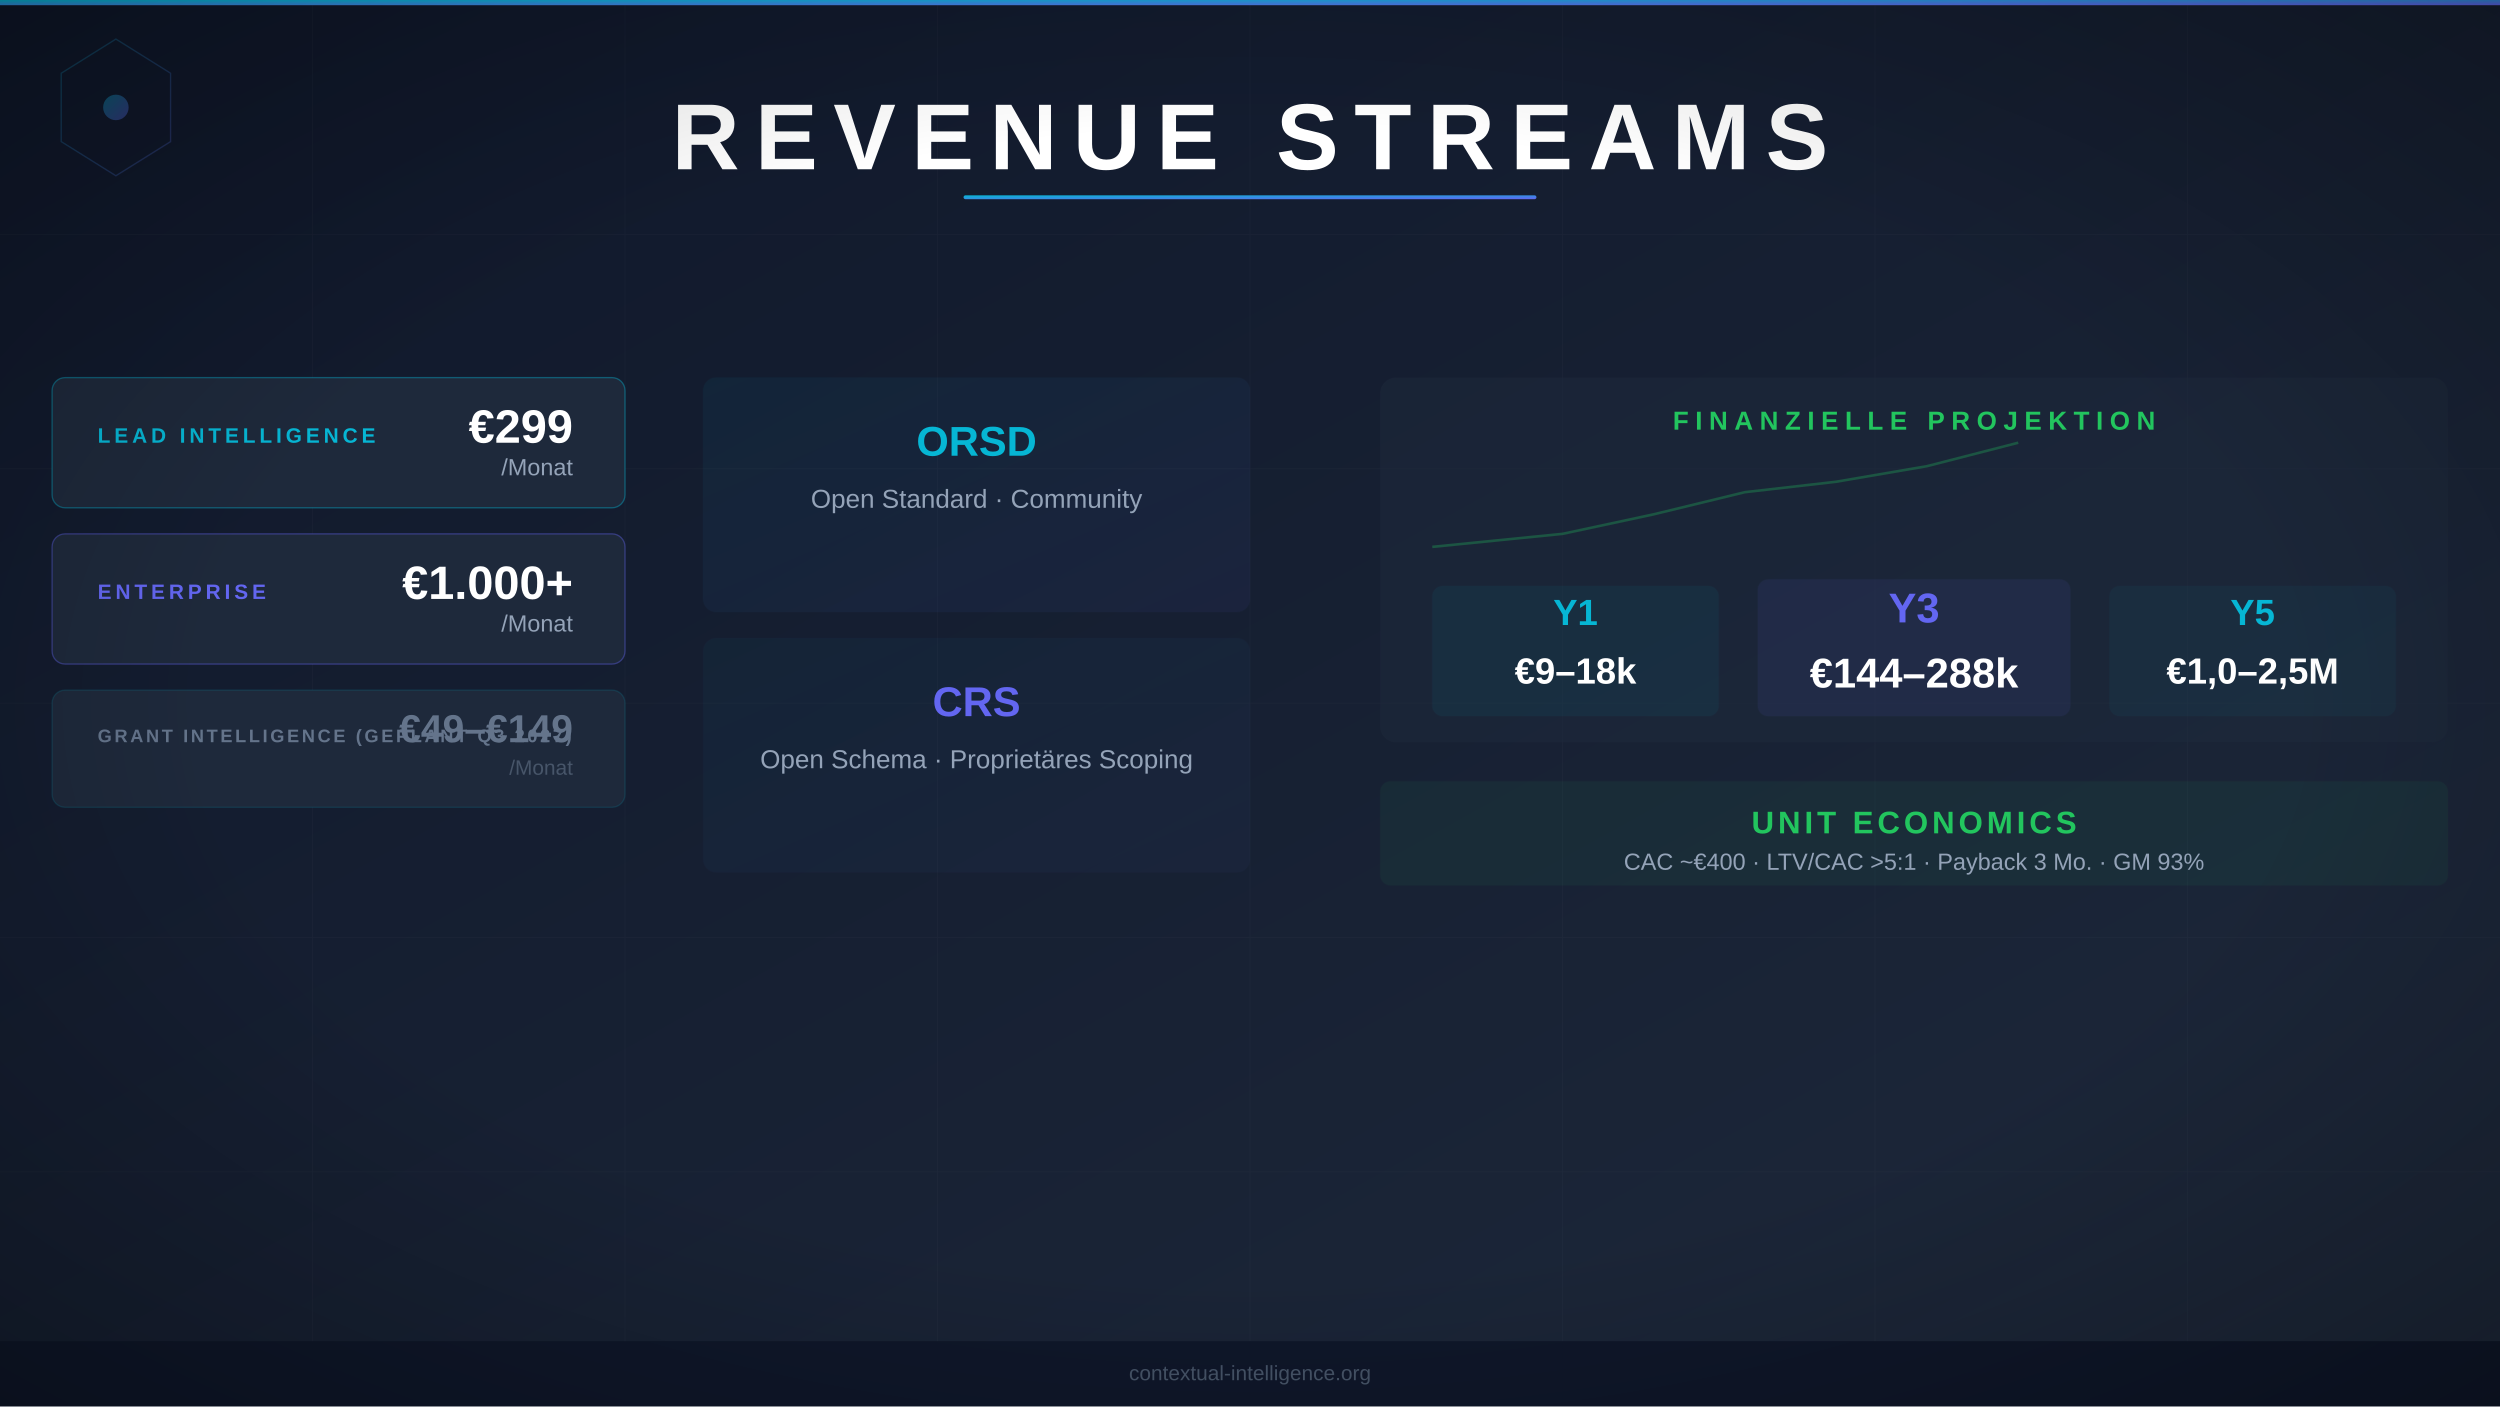
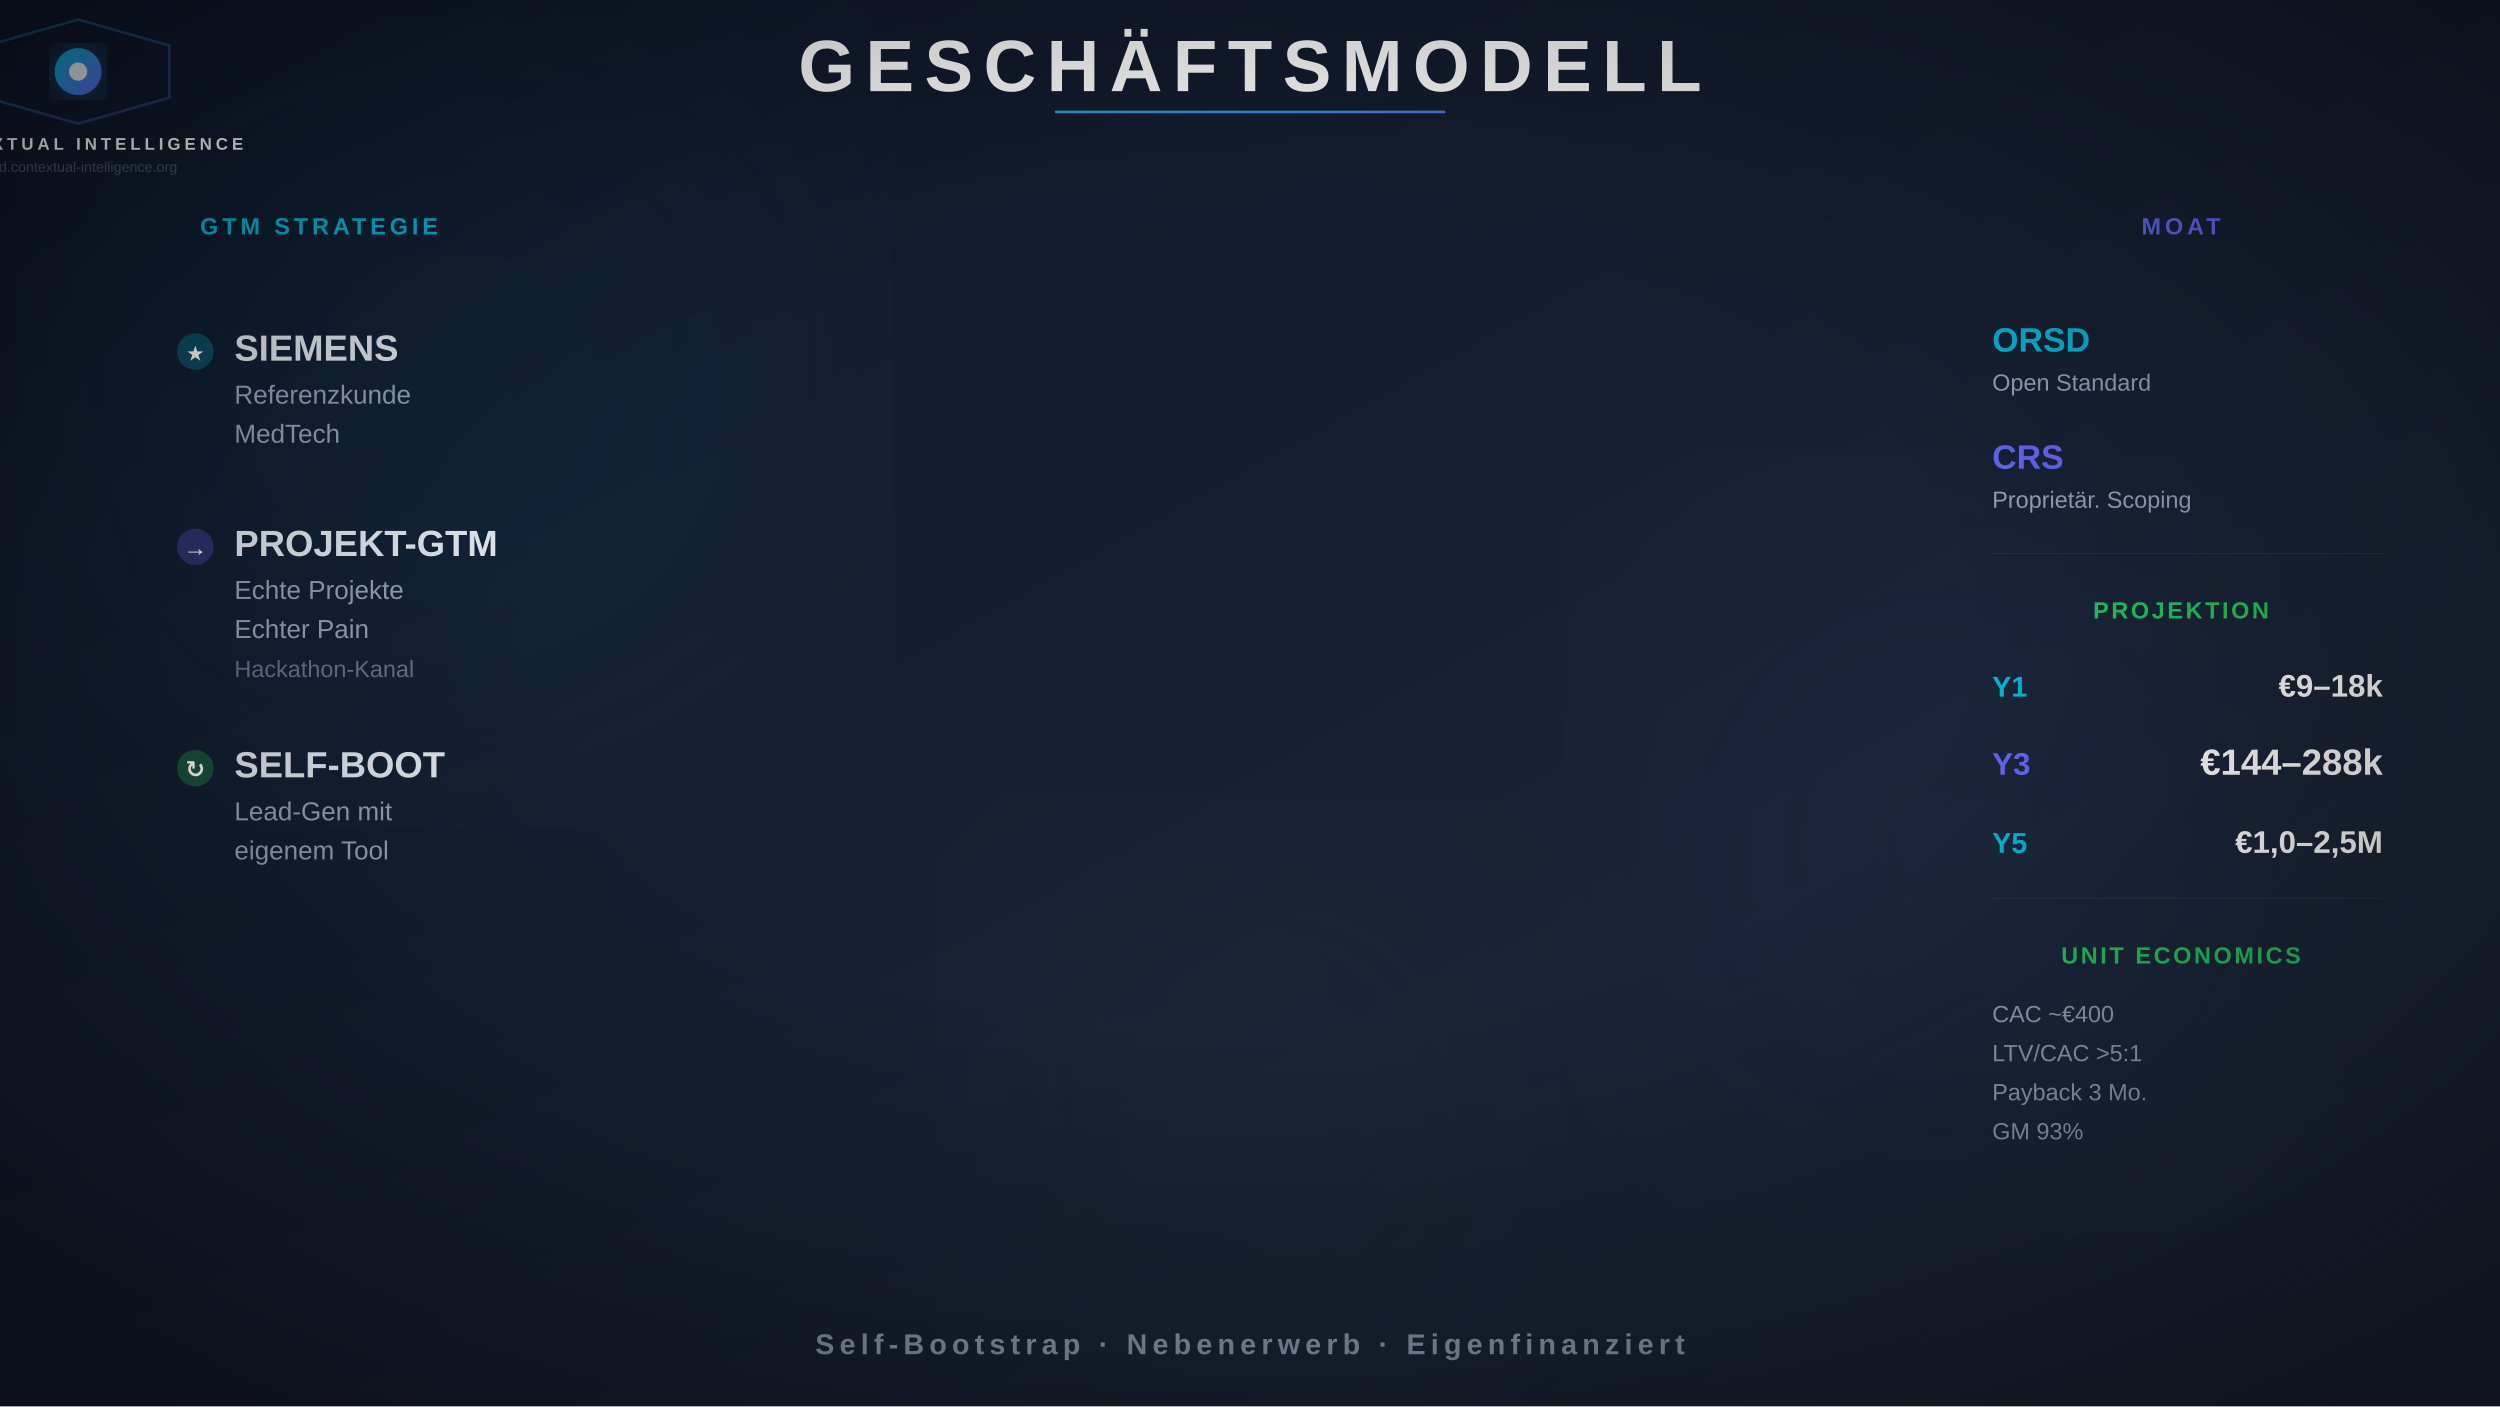
<svg xmlns="http://www.w3.org/2000/svg" viewBox="0 0 1920 1080" width="1920" height="1080">
  <defs>
    <linearGradient id="bg" x1="0%" y1="0%" x2="100%" y2="100%">
      <stop offset="0%" stop-color="#0f172a" />
      <stop offset="100%" stop-color="#1e293b" />
    </linearGradient>
    <linearGradient id="accent" x1="0%" y1="0%" x2="100%" y2="100%">
      <stop offset="0%" stop-color="#06b6d4" />
      <stop offset="100%" stop-color="#6366f1" />
    </linearGradient>
-     <linearGradient id="growthGrad" x1="0%" y1="0%" x2="0%" y2="100%">
-       <stop offset="0%" stop-color="#22c55e" stop-opacity="0.4" />
-       <stop offset="100%" stop-color="#06b6d4" stop-opacity="0.1" />
-     </linearGradient>
+     <filter id="bgBlur">
+       <feGaussianBlur stdDeviation="120" />
+     </filter>
    <filter id="glow">
-       <feGaussianBlur stdDeviation="6" result="b" />
+       <feGaussianBlur stdDeviation="20" result="b" />
      <feMerge>
        <feMergeNode in="b" />
        <feMergeNode in="SourceGraphic" />
      </feMerge>
    </filter>
-     <radialGradient id="vignette" cx="50%" cy="50%" r="75%">
-       <stop offset="55%" stop-color="#000" stop-opacity="0" />
-       <stop offset="100%" stop-color="#000" stop-opacity="0.35" />
+     <radialGradient id="vignette" cx="50%" cy="45%" r="70%">
+       <stop offset="40%" stop-color="#000" stop-opacity="0" />
+       <stop offset="100%" stop-color="#000" stop-opacity="0.5" />
    </radialGradient>
  </defs>
  <rect width="1920" height="1080" fill="url(#bg)" />
-   <g opacity="0.03" stroke="#ffffff" stroke-width="0.5">
-     <line x1="0" y1="180" x2="1920" y2="180" />
-     <line x1="0" y1="360" x2="1920" y2="360" />
-     <line x1="0" y1="540" x2="1920" y2="540" />
-     <line x1="0" y1="720" x2="1920" y2="720" />
-     <line x1="0" y1="900" x2="1920" y2="900" />
-     <line x1="240" y1="0" x2="240" y2="1080" />
-     <line x1="480" y1="0" x2="480" y2="1080" />
-     <line x1="720" y1="0" x2="720" y2="1080" />
-     <line x1="960" y1="0" x2="960" y2="1080" />
-     <line x1="1200" y1="0" x2="1200" y2="1080" />
-     <line x1="1440" y1="0" x2="1440" y2="1080" />
-     <line x1="1680" y1="0" x2="1680" y2="1080" />
+   <circle cx="350" cy="300" r="280" fill="#06b6d4" opacity="0.05" filter="url(#bgBlur)" />
+   <circle cx="1500" cy="650" r="250" fill="#6366f1" opacity="0.04" filter="url(#bgBlur)" />
+   <circle cx="960" cy="850" r="200" fill="#22c55e" opacity="0.03" filter="url(#bgBlur)" />
+   <g transform="translate(60, 55)">
+     <polygon points="0,-40 70,-20 70,20 0,40 -70,20 -70,-20" fill="none" stroke="url(#accent)" stroke-width="2" opacity="0.35" />
+     <circle cx="0" cy="0" r="18" fill="url(#accent)" filter="url(#glow)" />
+     <circle cx="0" cy="0" r="7" fill="#ffffff" opacity="0.9" />
  </g>
-   <rect x="0" y="0" width="1920" height="4" fill="url(#accent)" />
-   <g transform="translate(40, 30) scale(0.35)">
-     <polygon points="140,0 260,75 260,225 140,300 20,225 20,75" fill="none" stroke="url(#accent)" stroke-width="3" opacity="0.25" />
-     <circle cx="140" cy="150" r="28" fill="url(#accent)" opacity="0.4" />
-   </g>
-   <text x="960" y="130" font-family="'Segoe UI','Helvetica Neue',Arial,sans-serif" font-size="72" font-weight="700" fill="#ffffff" letter-spacing="12" text-anchor="middle">REVENUE STREAMS</text>
-   <rect x="740" y="150" width="440" height="3" fill="url(#accent)" rx="1.5" />
-   <rect x="40" y="290" width="440" height="100" rx="10" fill="#1e293b" stroke="#06b6d4" stroke-width="1" stroke-opacity="0.4" />
-   <text x="75" y="340" font-family="'Segoe UI',Arial,sans-serif" font-size="16" font-weight="600" fill="#06b6d4" letter-spacing="3">LEAD INTELLIGENCE</text>
-   <text x="440" y="340" font-family="'Segoe UI',Arial,sans-serif" font-size="36" font-weight="700" fill="#ffffff" text-anchor="end">€299</text>
-   <text x="440" y="365" font-family="'Segoe UI',Arial,sans-serif" font-size="18" fill="#94a3b8" text-anchor="end">/Monat</text>
-   <rect x="40" y="410" width="440" height="100" rx="10" fill="#1e293b" stroke="#6366f1" stroke-width="1" stroke-opacity="0.4" />
-   <text x="75" y="460" font-family="'Segoe UI',Arial,sans-serif" font-size="16" font-weight="600" fill="#6366f1" letter-spacing="3">ENTERPRISE</text>
-   <text x="440" y="460" font-family="'Segoe UI',Arial,sans-serif" font-size="36" font-weight="700" fill="#ffffff" text-anchor="end">€1.000+</text>
-   <text x="440" y="485" font-family="'Segoe UI',Arial,sans-serif" font-size="18" fill="#94a3b8" text-anchor="end">/Monat</text>
-   <rect x="40" y="530" width="440" height="90" rx="10" fill="#1e293b" stroke="#06b6d4" stroke-width="1" stroke-opacity="0.15" />
-   <text x="75" y="570" font-family="'Segoe UI',Arial,sans-serif" font-size="14" font-weight="600" fill="#64748b" letter-spacing="2">GRANT INTELLIGENCE (GEPLANT Q3 2027)</text>
-   <text x="440" y="570" font-family="'Segoe UI',Arial,sans-serif" font-size="30" font-weight="700" fill="#64748b" text-anchor="end">€49–€149</text>
-   <text x="440" y="595" font-family="'Segoe UI',Arial,sans-serif" font-size="16" fill="#475569" text-anchor="end">/Monat</text>
-   <rect x="540" y="290" width="420" height="180" rx="10" fill="url(#accent)" opacity="0.06" stroke="url(#accent)" stroke-width="1" stroke-opacity="0.25" />
-   <text x="750" y="350" font-family="'Segoe UI',Arial,sans-serif" font-size="32" font-weight="600" fill="#06b6d4" text-anchor="middle">ORSD</text>
-   <text x="750" y="390" font-family="'Segoe UI',Arial,sans-serif" font-size="20" fill="#94a3b8" text-anchor="middle">Open Standard · Community</text>
-   <rect x="540" y="490" width="420" height="180" rx="10" fill="url(#accent)" opacity="0.04" stroke="#6366f1" stroke-width="1" stroke-opacity="0.2" />
-   <text x="750" y="550" font-family="'Segoe UI',Arial,sans-serif" font-size="32" font-weight="600" fill="#6366f1" text-anchor="middle">CRS</text>
-   <text x="750" y="590" font-family="'Segoe UI',Arial,sans-serif" font-size="20" fill="#94a3b8" text-anchor="middle">Open Schema · Proprietäres Scoping</text>
-   <rect x="1060" y="290" width="820" height="280" rx="12" fill="#1e293b" opacity="0.5" />
-   <text x="1470" y="330" font-family="'Segoe UI',Arial,sans-serif" font-size="20" font-weight="600" fill="#22c55e" letter-spacing="5" text-anchor="middle">FINANZIELLE PROJEKTION</text>
-   <polyline points="1100,420 1150,415 1200,410 1270,395 1340,378 1410,370 1480,358 1550,340" fill="none" stroke="#22c55e" stroke-width="2" opacity="0.3" />
-   <rect x="1100" y="450" width="220" height="100" rx="8" fill="#06b6d4" opacity="0.06" stroke="#06b6d4" stroke-width="1" stroke-opacity="0.2" />
-   <text x="1210" y="480" font-family="'Segoe UI',Arial,sans-serif" font-size="28" font-weight="700" fill="#06b6d4" text-anchor="middle">Y1</text>
-   <text x="1210" y="525" font-family="'Segoe UI',Arial,sans-serif" font-size="28" font-weight="700" fill="#ffffff" text-anchor="middle">€9–18k</text>
-   <rect x="1350" y="445" width="240" height="105" rx="8" fill="#6366f1" opacity="0.08" stroke="#6366f1" stroke-width="1" stroke-opacity="0.3" />
-   <text x="1470" y="478" font-family="'Segoe UI',Arial,sans-serif" font-size="32" font-weight="700" fill="#6366f1" text-anchor="middle">Y3</text>
-   <text x="1470" y="528" font-family="'Segoe UI',Arial,sans-serif" font-size="32" font-weight="700" fill="#ffffff" text-anchor="middle">€144–288k</text>
-   <rect x="1620" y="450" width="220" height="100" rx="8" fill="#06b6d4" opacity="0.05" stroke="#06b6d4" stroke-width="1" stroke-opacity="0.15" />
-   <text x="1730" y="480" font-family="'Segoe UI',Arial,sans-serif" font-size="28" font-weight="700" fill="#06b6d4" text-anchor="middle">Y5</text>
-   <text x="1730" y="525" font-family="'Segoe UI',Arial,sans-serif" font-size="28" font-weight="700" fill="#ffffff" text-anchor="middle">€1,0–2,5M</text>
-   <rect x="1060" y="600" width="820" height="80" rx="8" fill="#22c55e" opacity="0.06" stroke="#22c55e" stroke-width="1" stroke-opacity="0.2" />
-   <text x="1470" y="640" font-family="'Segoe UI',Arial,sans-serif" font-size="24" font-weight="700" fill="#22c55e" text-anchor="middle" letter-spacing="3">UNIT ECONOMICS</text>
-   <text x="1470" y="668" font-family="'Segoe UI',Arial,sans-serif" font-size="18" fill="#94a3b8" text-anchor="middle">CAC ~€400 · LTV/CAC &gt;5:1 · Payback 3 Mo. · GM 93%</text>
-   <rect x="0" y="1030" width="1920" height="50" fill="#0f172a" />
-   <text x="960" y="1060" font-family="'Segoe UI',Arial,sans-serif" font-size="16" fill="#475569" text-anchor="middle">contextual-intelligence.org</text>
+   <text x="60" y="115" font-family="'Segoe UI','Helvetica Neue',Arial,sans-serif" font-size="13" font-weight="700" fill="#ffffff" letter-spacing="3" text-anchor="middle">CONTEXTUAL INTELLIGENCE</text>
+   <text x="60" y="132" font-family="'Segoe UI',Arial,sans-serif" font-size="11" fill="#475569" text-anchor="middle">orsd.contextual-intelligence.org</text>
+   <text x="960" y="70" font-family="'Segoe UI','Helvetica Neue',Arial,sans-serif" font-size="56" font-weight="700" fill="#ffffff" letter-spacing="8" text-anchor="middle">GESCHÄFTSMODELL</text>
+   <rect x="810" y="85" width="300" height="2" fill="url(#accent)" rx="1" />
+   <line x1="420" y1="120" x2="420" y2="1000" stroke="url(#accent)" stroke-width="1" opacity="0.08" />
+   <line x1="1500" y1="120" x2="1500" y2="1000" stroke="url(#accent)" stroke-width="1" opacity="0.08" />
+   <text x="245" y="180" font-family="'Segoe UI',Arial,sans-serif" font-size="18" font-weight="700" fill="#06b6d4" letter-spacing="3" text-anchor="middle">GTM STRATEGIE</text>
+   <circle cx="150" cy="270" r="14" fill="#06b6d4" opacity="0.3" />
+   <text x="150" y="277" font-family="'Segoe UI',Arial,sans-serif" font-size="16" fill="#fff" text-anchor="middle" font-weight="700">★</text>
+   <text x="180" y="277" font-family="'Segoe UI',Arial,sans-serif" font-size="28" font-weight="700" fill="#e2e8f0">SIEMENS</text>
+   <text x="180" y="310" font-family="'Segoe UI',Arial,sans-serif" font-size="20" fill="#94a3b8">Referenzkunde</text>
+   <text x="180" y="340" font-family="'Segoe UI',Arial,sans-serif" font-size="20" fill="#94a3b8">MedTech</text>
+   <circle cx="150" cy="420" r="14" fill="#6366f1" opacity="0.3" />
+   <text x="150" y="427" font-family="'Segoe UI',Arial,sans-serif" font-size="18" fill="#fff" text-anchor="middle" font-weight="700">→</text>
+   <text x="180" y="427" font-family="'Segoe UI',Arial,sans-serif" font-size="28" font-weight="700" fill="#e2e8f0">PROJEKT-GTM</text>
+   <text x="180" y="460" font-family="'Segoe UI',Arial,sans-serif" font-size="20" fill="#94a3b8">Echte Projekte</text>
+   <text x="180" y="490" font-family="'Segoe UI',Arial,sans-serif" font-size="20" fill="#94a3b8">Echter Pain</text>
+   <text x="180" y="520" font-family="'Segoe UI',Arial,sans-serif" font-size="18" fill="#64748b">Hackathon-Kanal</text>
+   <circle cx="150" cy="590" r="14" fill="#22c55e" opacity="0.3" />
+   <text x="150" y="597" font-family="'Segoe UI',Arial,sans-serif" font-size="18" fill="#fff" text-anchor="middle" font-weight="700">↻</text>
+   <text x="180" y="597" font-family="'Segoe UI',Arial,sans-serif" font-size="28" font-weight="700" fill="#e2e8f0">SELF-BOOT</text>
+   <text x="180" y="630" font-family="'Segoe UI',Arial,sans-serif" font-size="20" fill="#94a3b8">Lead-Gen mit</text>
+   <text x="180" y="660" font-family="'Segoe UI',Arial,sans-serif" font-size="20" fill="#94a3b8">eigenem Tool</text>
+   <text x="1675" y="180" font-family="'Segoe UI',Arial,sans-serif" font-size="18" font-weight="700" fill="#6366f1" letter-spacing="3" text-anchor="middle">MOAT</text>
+   <text x="1530" y="270" font-family="'Segoe UI',Arial,sans-serif" font-size="26" font-weight="700" fill="#06b6d4">ORSD</text>
+   <text x="1530" y="300" font-family="'Segoe UI',Arial,sans-serif" font-size="18" fill="#94a3b8">Open Standard</text>
+   <text x="1530" y="360" font-family="'Segoe UI',Arial,sans-serif" font-size="26" font-weight="700" fill="#6366f1">CRS</text>
+   <text x="1530" y="390" font-family="'Segoe UI',Arial,sans-serif" font-size="18" fill="#94a3b8">Proprietär. Scoping</text>
+   <line x1="1530" y1="425" x2="1830" y2="425" stroke="#475569" stroke-width="0.5" opacity="0.4" />
+   <text x="1675" y="475" font-family="'Segoe UI',Arial,sans-serif" font-size="18" font-weight="700" fill="#22c55e" letter-spacing="2" text-anchor="middle">PROJEKTION</text>
+   <text x="1530" y="535" font-family="'Segoe UI',Arial,sans-serif" font-size="22" font-weight="700" fill="#06b6d4">Y1</text>
+   <text x="1830" y="535" font-family="'Segoe UI',Arial,sans-serif" font-size="24" font-weight="700" fill="#ffffff" text-anchor="end">€9–18k</text>
+   <text x="1530" y="595" font-family="'Segoe UI',Arial,sans-serif" font-size="24" font-weight="700" fill="#6366f1">Y3</text>
+   <text x="1830" y="595" font-family="'Segoe UI',Arial,sans-serif" font-size="28" font-weight="700" fill="#ffffff" text-anchor="end">€144–288k</text>
+   <text x="1530" y="655" font-family="'Segoe UI',Arial,sans-serif" font-size="22" font-weight="700" fill="#06b6d4">Y5</text>
+   <text x="1830" y="655" font-family="'Segoe UI',Arial,sans-serif" font-size="24" font-weight="700" fill="#ffffff" text-anchor="end">€1,0–2,5M</text>
+   <line x1="1530" y1="690" x2="1830" y2="690" stroke="#475569" stroke-width="0.5" opacity="0.4" />
+   <text x="1675" y="740" font-family="'Segoe UI',Arial,sans-serif" font-size="18" font-weight="700" fill="#22c55e" letter-spacing="2" text-anchor="middle">UNIT ECONOMICS</text>
+   <text x="1530" y="785" font-family="'Segoe UI',Arial,sans-serif" font-size="18" fill="#94a3b8">CAC ~€400</text>
+   <text x="1530" y="815" font-family="'Segoe UI',Arial,sans-serif" font-size="18" fill="#94a3b8">LTV/CAC &gt;5:1</text>
+   <text x="1530" y="845" font-family="'Segoe UI',Arial,sans-serif" font-size="18" fill="#94a3b8">Payback 3 Mo.</text>
+   <text x="1530" y="875" font-family="'Segoe UI',Arial,sans-serif" font-size="18" fill="#94a3b8">GM 93%</text>
+   <text x="960" y="1040" font-family="'Segoe UI','Helvetica Neue',Arial,sans-serif" font-size="22" font-weight="600" fill="#94a3b8" text-anchor="middle" letter-spacing="4">Self-Bootstrap · Nebenerwerb · Eigenfinanziert</text>
  <rect width="1920" height="1080" fill="url(#vignette)" pointer-events="none" />
</svg>
